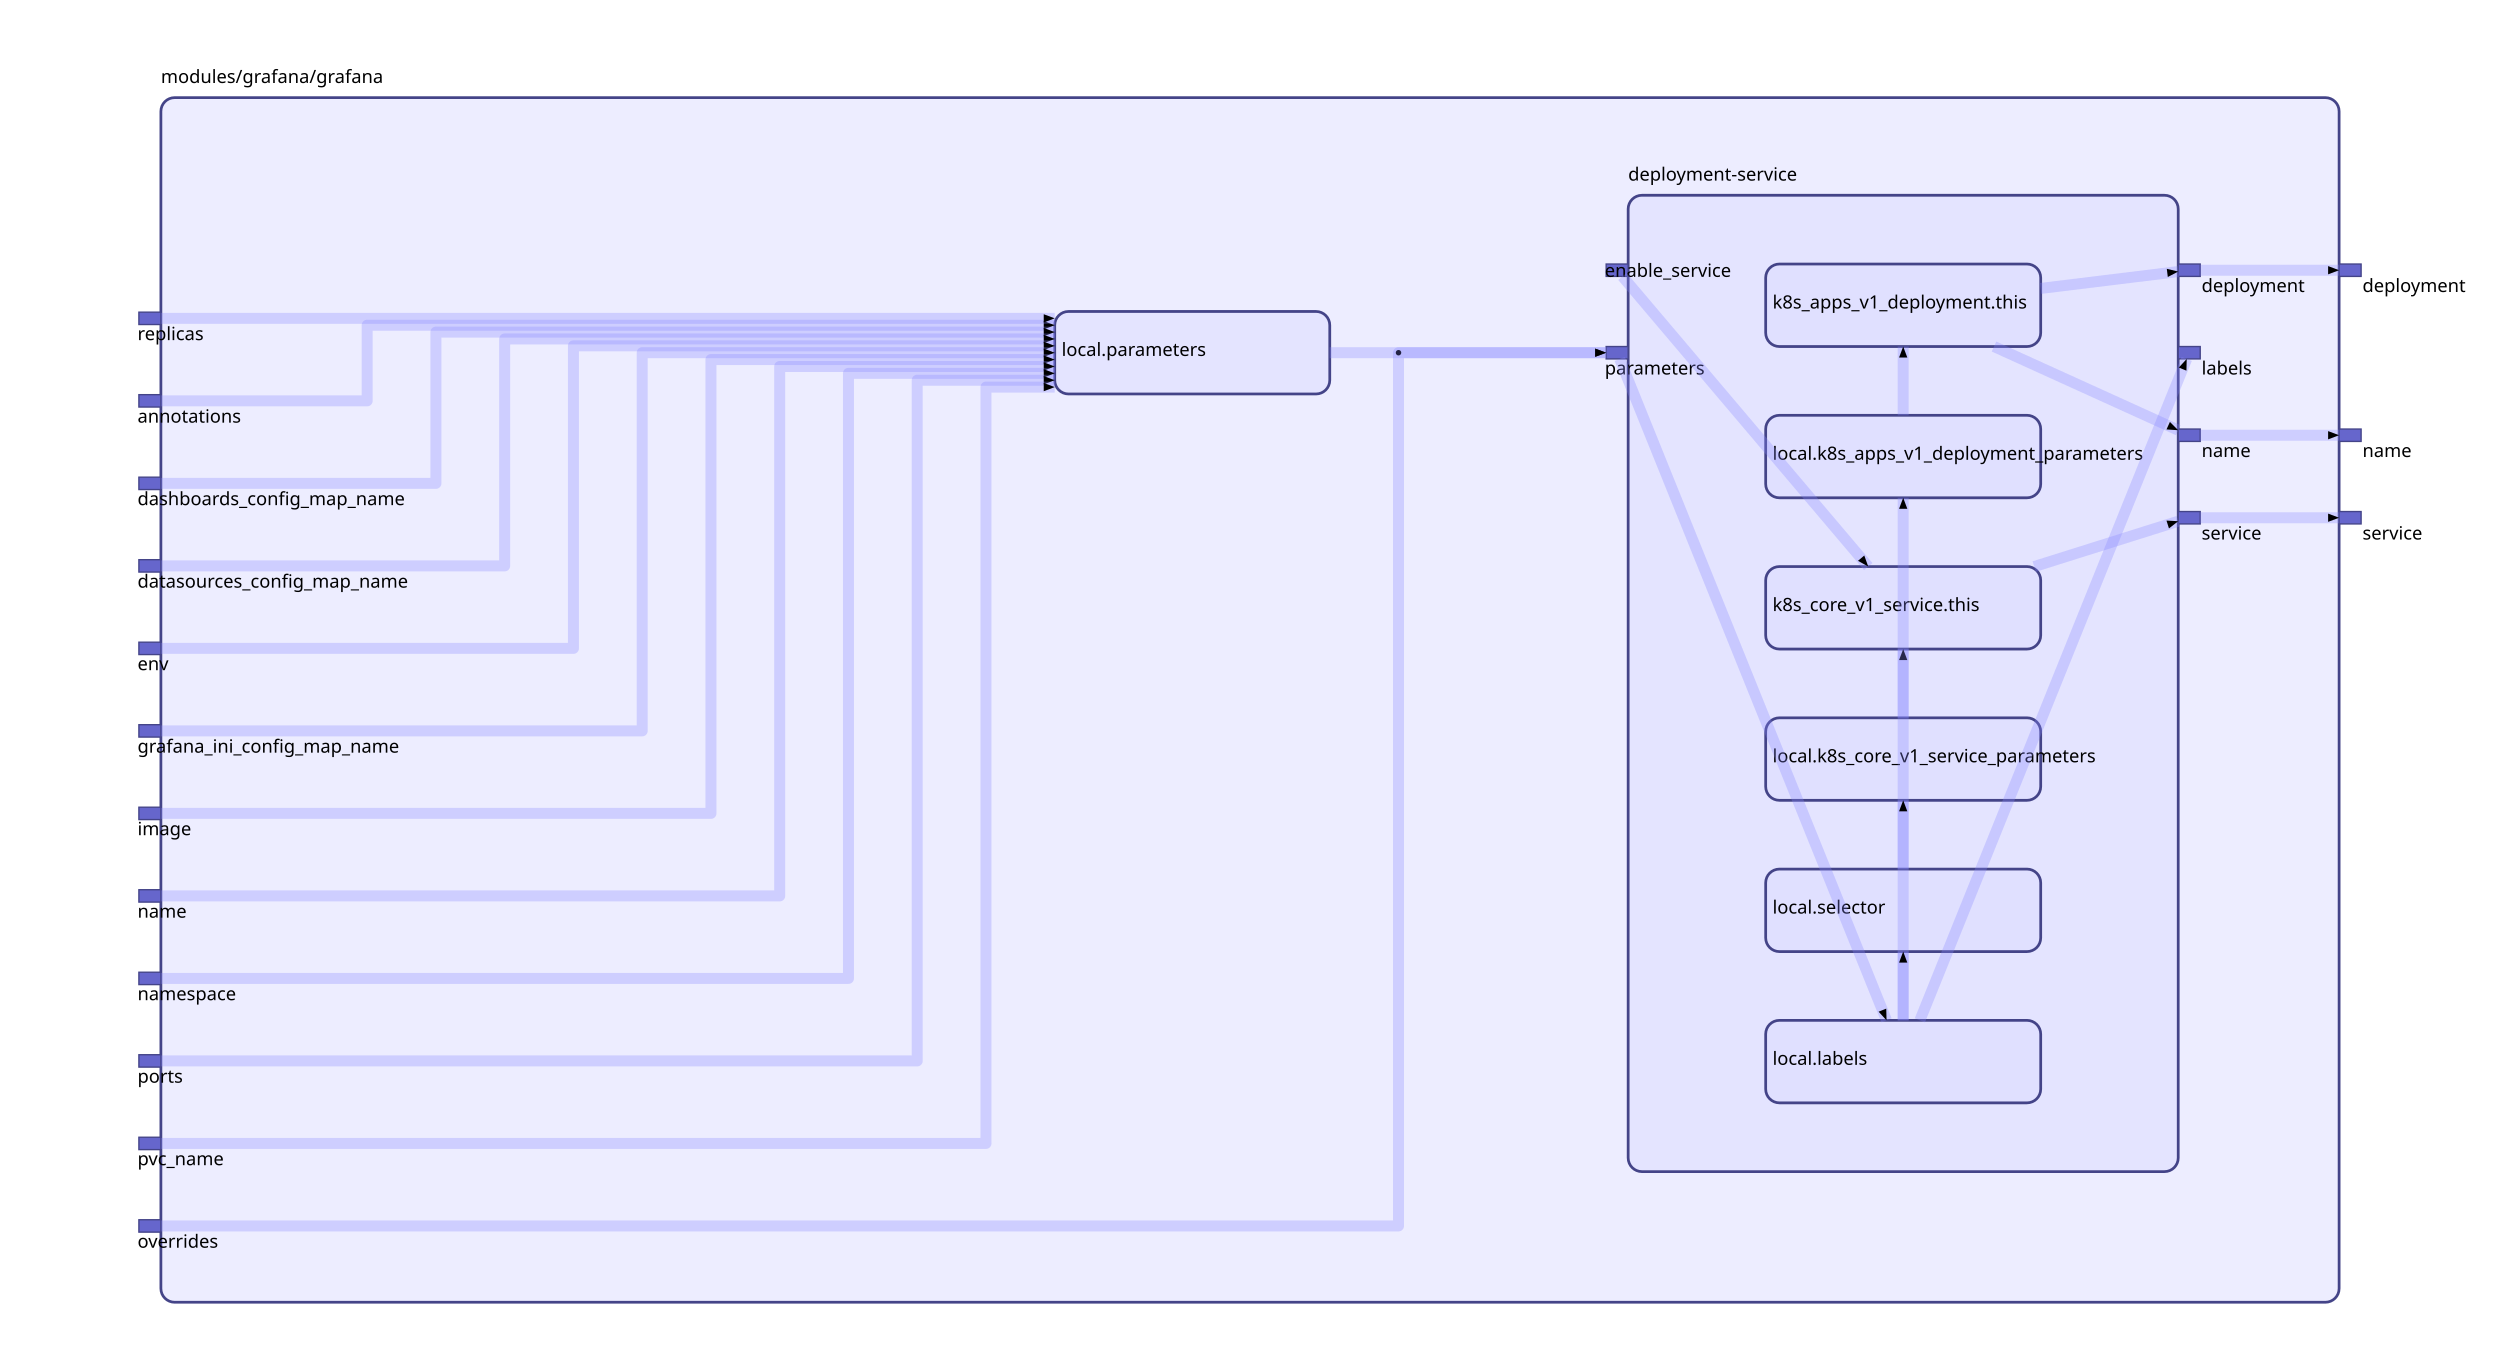
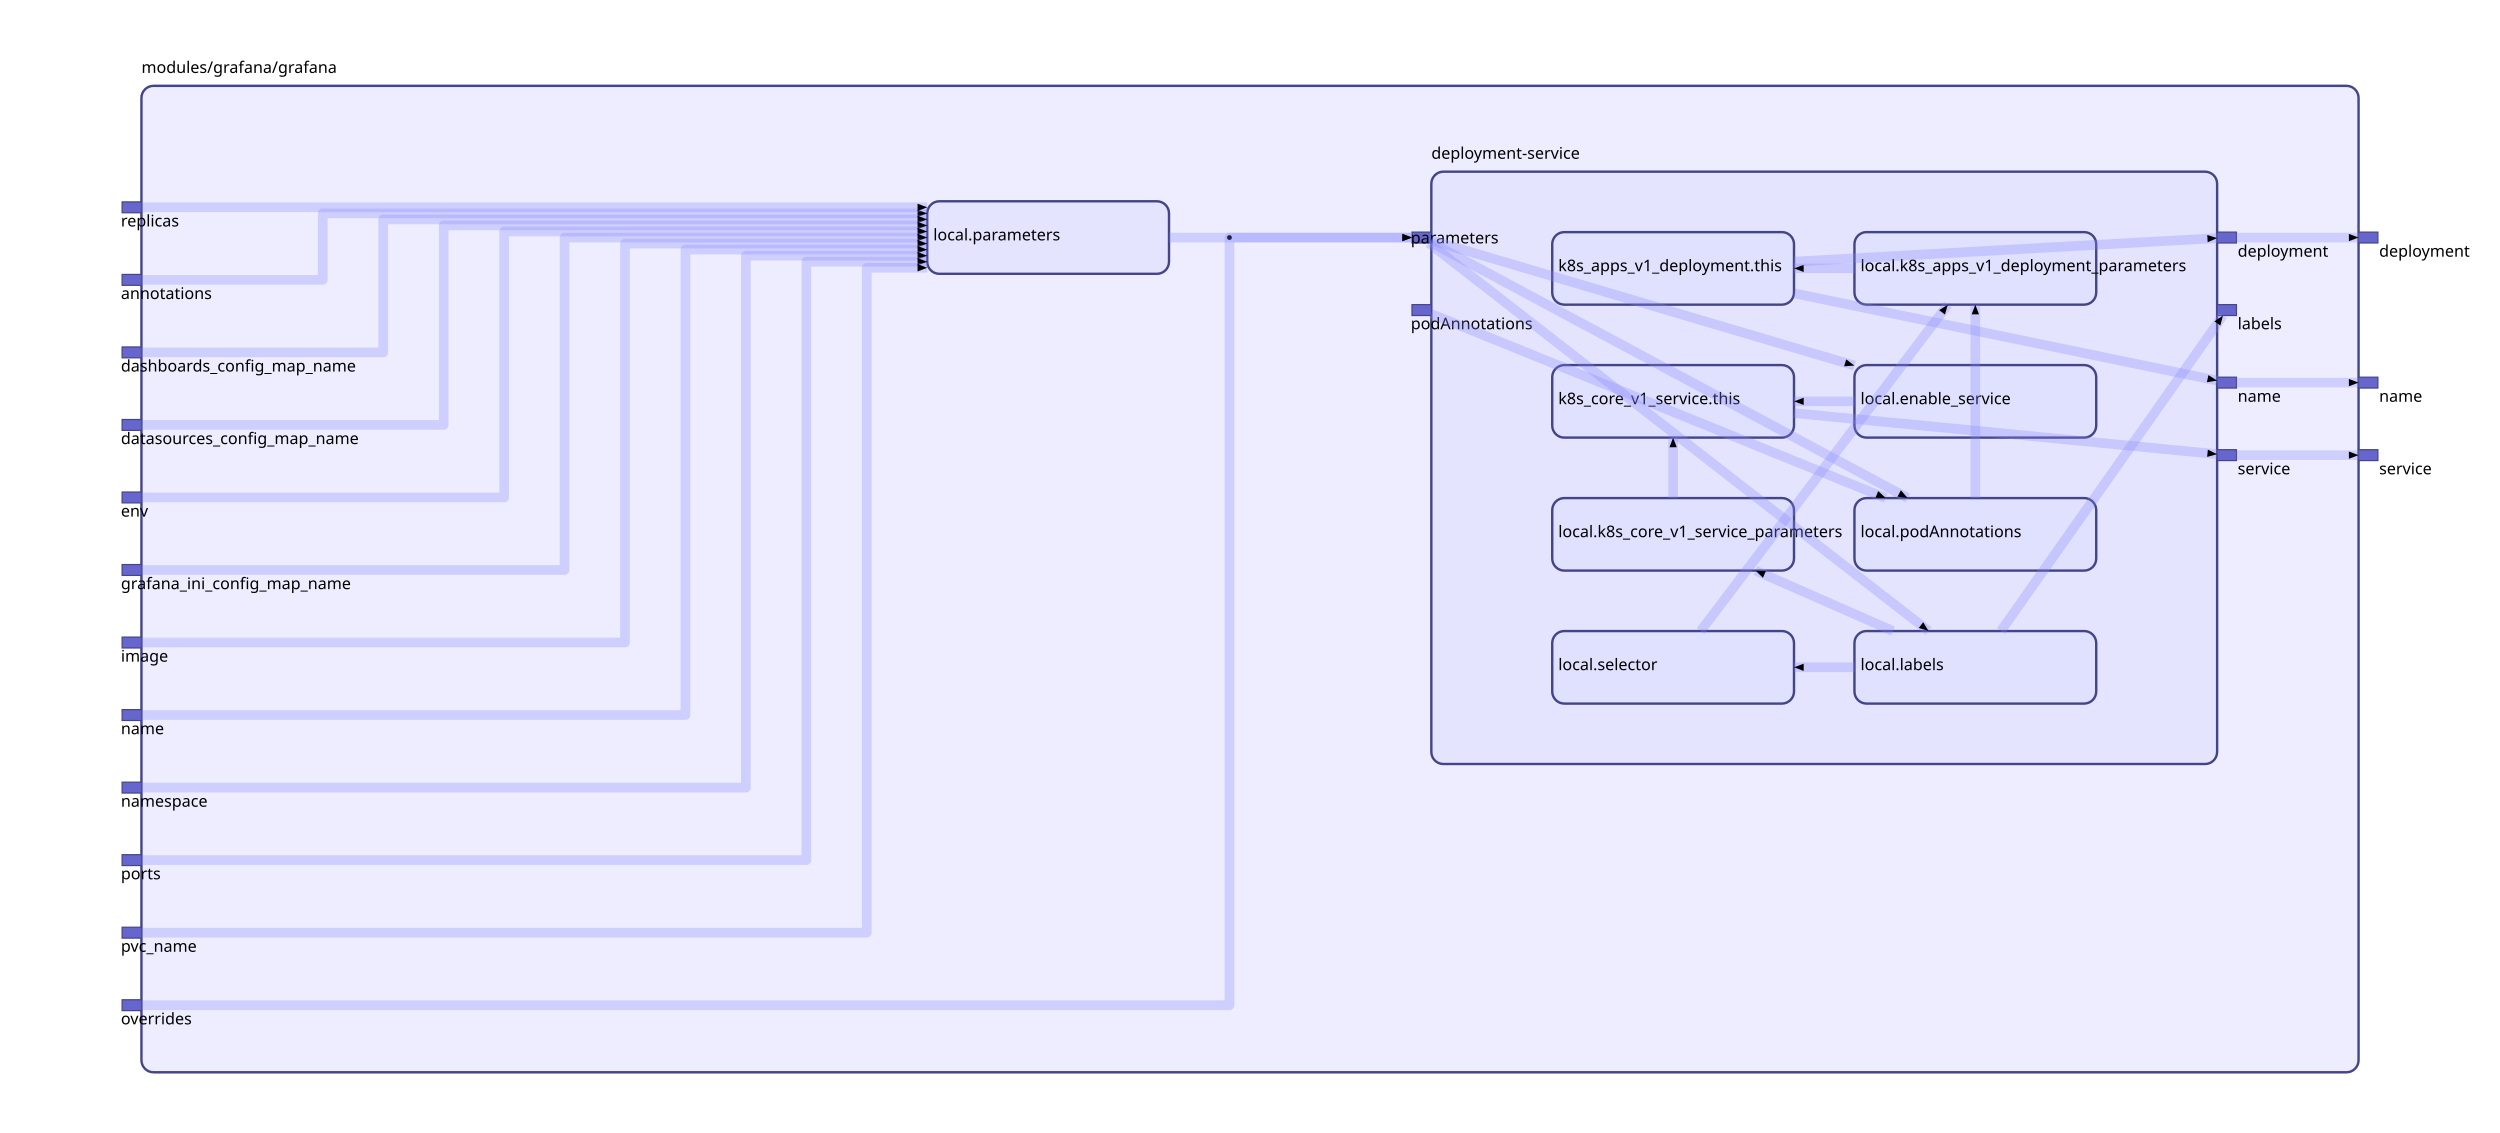
- <svg xmlns="http://www.w3.org/2000/svg" id="sprotty_1" class="sprotty-graph sprotty" tabindex="1002" viewBox="0 0 1818 997">
+ <svg xmlns="http://www.w3.org/2000/svg" id="sprotty_1" class="sprotty-graph sprotty" tabindex="1002" viewBox="0 0 2068 937">
  <style>
.elknode {
    stroke: #448;
    stroke-width: 2;
    fill: #ddf;
    fill-opacity: 0.5;
}

.elkport {
    stroke: #448;
    stroke-width: 1;
    fill: #66c;
}

.elkedge {
    fill: none;
    stroke: #88f;
    stroke-width: 8;
    stroke-opacity: 0.3;
    pointer-events: stroke;
    stroke-linejoin: round;
}

.elkedge:hover {
    stroke: #448;
    stroke-width: 8;
    stroke-opacity: 1;
    stroke-dasharray: 16px;
    stroke-dashoffset: 32px;
    animation: stroke 0.5s linear infinite;
}

@keyframes stroke {
    to {
        stroke-dashoffset: 0;
    }
}

.elkedge.arrow {
    fill: #336;
}

.elklabel {
    stroke-width: 0;
    stroke: #000;
    fill: #000;
    font-family: sans-serif;
    font-size: 10pt;
    dominant-baseline: hanging;
}

.elklabel:hover {
    font-size: 24pt;
}

.elkjunction {
    stroke: none;
    fill: #224;
}

.selected &gt; rect {
    stroke-width: 3;
}

.mouseover {
    stroke: #88f;
}
/*
 * Copyright (C) 2017 TypeFox and others.
 *
 * Licensed under the Apache License, Version 2.0 (the "License"); you may not use this file except in compliance with the License.
 * You may obtain a copy of the License at http://www.apache.org/licenses/LICENSE-2.0
 */

.sprotty {
    padding: 0px;
    font-family: "Helvetica Neue", Helvetica, Arial, sans-serif;
}

.sprotty-hidden {
    display: block;
    position: absolute;
    width: 0px;
    height: 0px;
}

.sprotty-popup {
    font-family: "Helvetica Neue", Helvetica, Arial, sans-serif;
    position: absolute;
    background: white;
    border-radius: 5px;
    border: 1px solid;
    max-width: 400px;
    min-width: 100px;
}

.sprotty-popup &gt; div {
    margin: 10px;
}

.sprotty-popup-closed {
    display: none;
}
</style>
  <g transform="scale(1) translate(0,0)">
    <g id="sprotty_3" transform="translate(117, 71)" opacity="1">
-       <rect class="elknode" x="0" y="0" rx="10" width="1584" height="876" />
-       <g id="sprotty_5" transform="translate(650, 155.5)" opacity="1">
+       <rect class="elknode" x="0" y="0" rx="10" width="1834" height="816" />
+       <g id="sprotty_5" transform="translate(650, 95.5)" opacity="1">
        <rect class="elknode" x="0" y="0" rx="10" width="200" height="60" />
        <text id="sprotty_6" class="elklabel" transform="translate(5, 22) translate(0, 0)" opacity="1">local.parameters</text>
      </g>
      <g id="sprotty_40" transform="translate(1067, 71)" opacity="1">
-         <rect class="elknode" x="0" y="0" rx="10" width="400" height="710" />
+         <rect class="elknode" x="0" y="0" rx="10" width="650" height="490" />
        <g id="sprotty_42" transform="translate(100, 50)" opacity="1">
          <rect class="elknode" x="0" y="0" rx="10" width="200" height="60" />
          <text id="sprotty_43" class="elklabel" transform="translate(5, 22) translate(0, 0)" opacity="1">k8s_apps_v1_deployment.this</text>
        </g>
-         <g id="sprotty_44" transform="translate(100, 160)" opacity="1">
+         <g id="sprotty_44" transform="translate(350, 50)" opacity="1">
          <rect class="elknode" x="0" y="0" rx="10" width="200" height="60" />
          <text id="sprotty_45" class="elklabel" transform="translate(5, 22) translate(0, 0)" opacity="1">local.k8s_apps_v1_deployment_parameters</text>
        </g>
-         <g id="sprotty_47" transform="translate(100, 270)" opacity="1">
+         <g id="sprotty_47" transform="translate(100, 160)" opacity="1">
          <rect class="elknode" x="0" y="0" rx="10" width="200" height="60" />
          <text id="sprotty_48" class="elklabel" transform="translate(5, 22) translate(0, 0)" opacity="1">k8s_core_v1_service.this</text>
        </g>
-         <g id="sprotty_49" transform="translate(100, 380)" opacity="1">
-           <rect class="elknode" x="0" y="0" rx="10" width="200" height="60" />
-           <text id="sprotty_50" class="elklabel" transform="translate(5, 22) translate(0, 0)" opacity="1">local.k8s_core_v1_service_parameters</text>
-         </g>
-         <g id="sprotty_55" transform="translate(100, 490)" opacity="1">
-           <rect class="elknode" x="0" y="0" rx="10" width="200" height="60" />
-           <text id="sprotty_56" class="elklabel" transform="translate(5, 22) translate(0, 0)" opacity="1">local.selector</text>
-         </g>
-         <g id="sprotty_58" transform="translate(100, 600)" opacity="1">
-           <rect class="elknode" x="0" y="0" rx="10" width="200" height="60" />
-           <text id="sprotty_59" class="elklabel" transform="translate(5, 22) translate(0, 0)" opacity="1">local.labels</text>
-         </g>
-         <g id="sprotty_52" transform="translate(-16, 50)" opacity="1">
-           <rect class="elkport" x="0" y="0" width="16" height="9" />
-           <text id="sprotty_53" class="elklabel" transform="translate(-1, -1) translate(0, 0)" opacity="1">enable_service</text>
-         </g>
-         <g id="sprotty_61" transform="translate(-16, 110)" opacity="1">
-           <rect class="elkport" x="0" y="0" width="16" height="9" />
-           <text id="sprotty_62" class="elklabel" transform="translate(-1, 10) translate(0, 0)" opacity="1">parameters</text>
-         </g>
-         <g id="sprotty_65" transform="translate(400, 50)" opacity="1">
-           <rect class="elkport" x="0" y="0" width="16" height="9" />
-           <text id="sprotty_66" class="elklabel" transform="translate(17, 10) translate(0, 0)" opacity="1">deployment</text>
-         </g>
-         <g id="sprotty_68" transform="translate(400, 110)" opacity="1">
-           <rect class="elkport" x="0" y="0" width="16" height="9" />
-           <text id="sprotty_69" class="elklabel" transform="translate(17, 10) translate(0, 0)" opacity="1">labels</text>
-         </g>
-         <g id="sprotty_71" transform="translate(400, 170)" opacity="1">
-           <rect class="elkport" x="0" y="0" width="16" height="9" />
-           <text id="sprotty_72" class="elklabel" transform="translate(17, 10) translate(0, 0)" opacity="1">name</text>
-         </g>
-         <g id="sprotty_74" transform="translate(400, 230)" opacity="1">
-           <rect class="elkport" x="0" y="0" width="16" height="9" />
-           <text id="sprotty_75" class="elklabel" transform="translate(17, 10) translate(0, 0)" opacity="1">service</text>
+         <g id="sprotty_49" transform="translate(350, 160)" opacity="1">
+           <rect class="elknode" x="0" y="0" rx="10" width="200" height="60" />
+           <text id="sprotty_50" class="elklabel" transform="translate(5, 22) translate(0, 0)" opacity="1">local.enable_service</text>
+         </g>
+         <g id="sprotty_52" transform="translate(100, 270)" opacity="1">
+           <rect class="elknode" x="0" y="0" rx="10" width="200" height="60" />
+           <text id="sprotty_53" class="elklabel" transform="translate(5, 22) translate(0, 0)" opacity="1">local.k8s_core_v1_service_parameters</text>
+         </g>
+         <g id="sprotty_58" transform="translate(350, 270)" opacity="1">
+           <rect class="elknode" x="0" y="0" rx="10" width="200" height="60" />
+           <text id="sprotty_59" class="elklabel" transform="translate(5, 22) translate(0, 0)" opacity="1">local.podAnnotations</text>
+         </g>
+         <g id="sprotty_61" transform="translate(100, 380)" opacity="1">
+           <rect class="elknode" x="0" y="0" rx="10" width="200" height="60" />
+           <text id="sprotty_62" class="elklabel" transform="translate(5, 22) translate(0, 0)" opacity="1">local.selector</text>
+         </g>
+         <g id="sprotty_64" transform="translate(350, 380)" opacity="1">
+           <rect class="elknode" x="0" y="0" rx="10" width="200" height="60" />
+           <text id="sprotty_65" class="elklabel" transform="translate(5, 22) translate(0, 0)" opacity="1">local.labels</text>
+         </g>
+         <g id="sprotty_55" transform="translate(-16, 50)" opacity="1">
+           <rect class="elkport" x="0" y="0" width="16" height="9" />
+           <text id="sprotty_56" class="elklabel" transform="translate(-1, -1) translate(0, 0)" opacity="1">parameters</text>
+         </g>
+         <g id="sprotty_69" transform="translate(-16, 110)" opacity="1">
+           <rect class="elkport" x="0" y="0" width="16" height="9" />
+           <text id="sprotty_70" class="elklabel" transform="translate(-1, 10) translate(0, 0)" opacity="1">podAnnotations</text>
+         </g>
+         <g id="sprotty_73" transform="translate(650, 50)" opacity="1">
+           <rect class="elkport" x="0" y="0" width="16" height="9" />
+           <text id="sprotty_74" class="elklabel" transform="translate(17, 10) translate(0, 0)" opacity="1">deployment</text>
+         </g>
+         <g id="sprotty_76" transform="translate(650, 110)" opacity="1">
+           <rect class="elkport" x="0" y="0" width="16" height="9" />
+           <text id="sprotty_77" class="elklabel" transform="translate(17, 10) translate(0, 0)" opacity="1">labels</text>
+         </g>
+         <g id="sprotty_79" transform="translate(650, 170)" opacity="1">
+           <rect class="elkport" x="0" y="0" width="16" height="9" />
+           <text id="sprotty_80" class="elklabel" transform="translate(17, 10) translate(0, 0)" opacity="1">name</text>
+         </g>
+         <g id="sprotty_82" transform="translate(650, 230)" opacity="1">
+           <rect class="elkport" x="0" y="0" width="16" height="9" />
+           <text id="sprotty_83" class="elklabel" transform="translate(17, 10) translate(0, 0)" opacity="1">service</text>
        </g>
        <text id="sprotty_41" class="elklabel" transform="translate(0, -21) translate(0, 0)" opacity="1">deployment-service</text>
      </g>
-       <g id="sprotty_7" transform="translate(-16, 216)" opacity="1">
+       <g id="sprotty_7" transform="translate(-16, 156)" opacity="1">
        <rect class="elkport" x="0" y="0" width="16" height="9" />
        <text id="sprotty_8" class="elklabel" transform="translate(-1, 10) translate(0, 0)" opacity="1">annotations</text>
      </g>
-       <g id="sprotty_10" transform="translate(-16, 276)" opacity="1">
+       <g id="sprotty_10" transform="translate(-16, 216)" opacity="1">
        <rect class="elkport" x="0" y="0" width="16" height="9" />
        <text id="sprotty_11" class="elklabel" transform="translate(-1, 10) translate(0, 0)" opacity="1">dashboards_config_map_name</text>
      </g>
-       <g id="sprotty_13" transform="translate(-16, 336)" opacity="1">
+       <g id="sprotty_13" transform="translate(-16, 276)" opacity="1">
        <rect class="elkport" x="0" y="0" width="16" height="9" />
        <text id="sprotty_14" class="elklabel" transform="translate(-1, 10) translate(0, 0)" opacity="1">datasources_config_map_name</text>
      </g>
-       <g id="sprotty_16" transform="translate(-16, 396)" opacity="1">
+       <g id="sprotty_16" transform="translate(-16, 336)" opacity="1">
        <rect class="elkport" x="0" y="0" width="16" height="9" />
        <text id="sprotty_17" class="elklabel" transform="translate(-1, 10) translate(0, 0)" opacity="1">env</text>
      </g>
-       <g id="sprotty_19" transform="translate(-16, 456)" opacity="1">
+       <g id="sprotty_19" transform="translate(-16, 396)" opacity="1">
        <rect class="elkport" x="0" y="0" width="16" height="9" />
        <text id="sprotty_20" class="elklabel" transform="translate(-1, 10) translate(0, 0)" opacity="1">grafana_ini_config_map_name</text>
      </g>
-       <g id="sprotty_22" transform="translate(-16, 516)" opacity="1">
+       <g id="sprotty_22" transform="translate(-16, 456)" opacity="1">
        <rect class="elkport" x="0" y="0" width="16" height="9" />
        <text id="sprotty_23" class="elklabel" transform="translate(-1, 10) translate(0, 0)" opacity="1">image</text>
      </g>
-       <g id="sprotty_25" transform="translate(-16, 576)" opacity="1">
+       <g id="sprotty_25" transform="translate(-16, 516)" opacity="1">
        <rect class="elkport" x="0" y="0" width="16" height="9" />
        <text id="sprotty_26" class="elklabel" transform="translate(-1, 10) translate(0, 0)" opacity="1">name</text>
      </g>
-       <g id="sprotty_28" transform="translate(-16, 636)" opacity="1">
+       <g id="sprotty_28" transform="translate(-16, 576)" opacity="1">
        <rect class="elkport" x="0" y="0" width="16" height="9" />
        <text id="sprotty_29" class="elklabel" transform="translate(-1, 10) translate(0, 0)" opacity="1">namespace</text>
      </g>
-       <g id="sprotty_31" transform="translate(-16, 696)" opacity="1">
+       <g id="sprotty_31" transform="translate(-16, 636)" opacity="1">
        <rect class="elkport" x="0" y="0" width="16" height="9" />
        <text id="sprotty_32" class="elklabel" transform="translate(-1, 10) translate(0, 0)" opacity="1">ports</text>
      </g>
-       <g id="sprotty_34" transform="translate(-16, 756)" opacity="1">
+       <g id="sprotty_34" transform="translate(-16, 696)" opacity="1">
        <rect class="elkport" x="0" y="0" width="16" height="9" />
        <text id="sprotty_35" class="elklabel" transform="translate(-1, 10) translate(0, 0)" opacity="1">pvc_name</text>
      </g>
-       <g id="sprotty_37" transform="translate(-16, 156)" opacity="1">
+       <g id="sprotty_37" transform="translate(-16, 96)" opacity="1">
        <rect class="elkport" x="0" y="0" width="16" height="9" />
        <text id="sprotty_38" class="elklabel" transform="translate(-1, 10) translate(0, 0)" opacity="1">replicas</text>
      </g>
-       <g id="sprotty_78" transform="translate(-16, 816)" opacity="1">
-         <rect class="elkport" x="0" y="0" width="16" height="9" />
-         <text id="sprotty_79" class="elklabel" transform="translate(-1, 10) translate(0, 0)" opacity="1">overrides</text>
-       </g>
-       <g id="sprotty_81" transform="translate(1584, 121)" opacity="1">
-         <rect class="elkport" x="0" y="0" width="16" height="9" />
-         <text id="sprotty_82" class="elklabel" transform="translate(17, 10) translate(0, 0)" opacity="1">deployment</text>
-       </g>
-       <g id="sprotty_84" transform="translate(1584, 241)" opacity="1">
-         <rect class="elkport" x="0" y="0" width="16" height="9" />
-         <text id="sprotty_85" class="elklabel" transform="translate(17, 10) translate(0, 0)" opacity="1">name</text>
-       </g>
-       <g id="sprotty_87" transform="translate(1584, 301)" opacity="1">
-         <rect class="elkport" x="0" y="0" width="16" height="9" />
-         <text id="sprotty_88" class="elklabel" transform="translate(17, 10) translate(0, 0)" opacity="1">service</text>
+       <g id="sprotty_86" transform="translate(-16, 756)" opacity="1">
+         <rect class="elkport" x="0" y="0" width="16" height="9" />
+         <text id="sprotty_87" class="elklabel" transform="translate(-1, 10) translate(0, 0)" opacity="1">overrides</text>
+       </g>
+       <g id="sprotty_89" transform="translate(1834, 121)" opacity="1">
+         <rect class="elkport" x="0" y="0" width="16" height="9" />
+         <text id="sprotty_90" class="elklabel" transform="translate(17, 10) translate(0, 0)" opacity="1">deployment</text>
+       </g>
+       <g id="sprotty_92" transform="translate(1834, 241)" opacity="1">
+         <rect class="elkport" x="0" y="0" width="16" height="9" />
+         <text id="sprotty_93" class="elklabel" transform="translate(17, 10) translate(0, 0)" opacity="1">name</text>
+       </g>
+       <g id="sprotty_95" transform="translate(1834, 301)" opacity="1">
+         <rect class="elkport" x="0" y="0" width="16" height="9" />
+         <text id="sprotty_96" class="elklabel" transform="translate(17, 10) translate(0, 0)" opacity="1">service</text>
      </g>
      <text id="sprotty_4" class="elklabel" transform="translate(0, -21) translate(0, 0)" opacity="1">modules/grafana/grafana</text>
      <g id="sprotty_9" class="sprotty-edge" opacity="1">
-         <path class="elkedge" d="M 0,220.5 L 150,220.5 L 150,165.5 L 650,165.5" />
-         <path class="edge arrow" d="M 0,0 L 8,-3 L 8,3 Z" transform="rotate(180 650 165.5) translate(650 165.5)" />
+         <path class="elkedge" d="M 0,160.5 L 150,160.5 L 150,105.5 L 650,105.5" />
+         <path class="edge arrow" d="M 0,0 L 8,-3 L 8,3 Z" transform="rotate(180 650 105.5) translate(650 105.5)" />
      </g>
      <g id="sprotty_12" class="sprotty-edge" opacity="1">
-         <path class="elkedge" d="M 0,280.5 L 200,280.5 L 200,170.5 L 650,170.5" />
-         <path class="edge arrow" d="M 0,0 L 8,-3 L 8,3 Z" transform="rotate(180 650 170.5) translate(650 170.5)" />
+         <path class="elkedge" d="M 0,220.5 L 200,220.5 L 200,110.5 L 650,110.5" />
+         <path class="edge arrow" d="M 0,0 L 8,-3 L 8,3 Z" transform="rotate(180 650 110.5) translate(650 110.5)" />
      </g>
      <g id="sprotty_15" class="sprotty-edge" opacity="1">
-         <path class="elkedge" d="M 0,340.5 L 250,340.5 L 250,175.5 L 650,175.5" />
-         <path class="edge arrow" d="M 0,0 L 8,-3 L 8,3 Z" transform="rotate(180 650 175.5) translate(650 175.5)" />
+         <path class="elkedge" d="M 0,280.5 L 250,280.5 L 250,115.5 L 650,115.5" />
+         <path class="edge arrow" d="M 0,0 L 8,-3 L 8,3 Z" transform="rotate(180 650 115.5) translate(650 115.5)" />
      </g>
      <g id="sprotty_18" class="sprotty-edge" opacity="1">
-         <path class="elkedge" d="M 0,400.5 L 300,400.5 L 300,180.5 L 650,180.5" />
-         <path class="edge arrow" d="M 0,0 L 8,-3 L 8,3 Z" transform="rotate(180 650 180.5) translate(650 180.5)" />
+         <path class="elkedge" d="M 0,340.5 L 300,340.5 L 300,120.5 L 650,120.5" />
+         <path class="edge arrow" d="M 0,0 L 8,-3 L 8,3 Z" transform="rotate(180 650 120.5) translate(650 120.5)" />
      </g>
      <g id="sprotty_21" class="sprotty-edge" opacity="1">
-         <path class="elkedge" d="M 0,460.5 L 350,460.5 L 350,185.5 L 650,185.5" />
-         <path class="edge arrow" d="M 0,0 L 8,-3 L 8,3 Z" transform="rotate(180 650 185.5) translate(650 185.5)" />
+         <path class="elkedge" d="M 0,400.5 L 350,400.5 L 350,125.5 L 650,125.5" />
+         <path class="edge arrow" d="M 0,0 L 8,-3 L 8,3 Z" transform="rotate(180 650 125.5) translate(650 125.5)" />
      </g>
      <g id="sprotty_24" class="sprotty-edge" opacity="1">
-         <path class="elkedge" d="M 0,520.5 L 400,520.5 L 400,190.5 L 650,190.5" />
-         <path class="edge arrow" d="M 0,0 L 8,-3 L 8,3 Z" transform="rotate(180 650 190.5) translate(650 190.5)" />
+         <path class="elkedge" d="M 0,460.5 L 400,460.5 L 400,130.5 L 650,130.5" />
+         <path class="edge arrow" d="M 0,0 L 8,-3 L 8,3 Z" transform="rotate(180 650 130.5) translate(650 130.5)" />
      </g>
      <g id="sprotty_27" class="sprotty-edge" opacity="1">
-         <path class="elkedge" d="M 0,580.5 L 450,580.5 L 450,195.5 L 650,195.5" />
-         <path class="edge arrow" d="M 0,0 L 8,-3 L 8,3 Z" transform="rotate(180 650 195.5) translate(650 195.5)" />
+         <path class="elkedge" d="M 0,520.5 L 450,520.5 L 450,135.5 L 650,135.5" />
+         <path class="edge arrow" d="M 0,0 L 8,-3 L 8,3 Z" transform="rotate(180 650 135.5) translate(650 135.5)" />
      </g>
      <g id="sprotty_30" class="sprotty-edge" opacity="1">
-         <path class="elkedge" d="M 0,640.5 L 500,640.5 L 500,200.5 L 650,200.5" />
-         <path class="edge arrow" d="M 0,0 L 8,-3 L 8,3 Z" transform="rotate(180 650 200.5) translate(650 200.5)" />
+         <path class="elkedge" d="M 0,580.5 L 500,580.5 L 500,140.5 L 650,140.5" />
+         <path class="edge arrow" d="M 0,0 L 8,-3 L 8,3 Z" transform="rotate(180 650 140.5) translate(650 140.5)" />
      </g>
      <g id="sprotty_33" class="sprotty-edge" opacity="1">
-         <path class="elkedge" d="M 0,700.5 L 550,700.5 L 550,205.5 L 650,205.5" />
-         <path class="edge arrow" d="M 0,0 L 8,-3 L 8,3 Z" transform="rotate(180 650 205.5) translate(650 205.5)" />
+         <path class="elkedge" d="M 0,640.5 L 550,640.5 L 550,145.5 L 650,145.5" />
+         <path class="edge arrow" d="M 0,0 L 8,-3 L 8,3 Z" transform="rotate(180 650 145.5) translate(650 145.5)" />
      </g>
      <g id="sprotty_36" class="sprotty-edge" opacity="1">
-         <path class="elkedge" d="M 0,760.5 L 600,760.5 L 600,210.5 L 650,210.5" />
-         <path class="edge arrow" d="M 0,0 L 8,-3 L 8,3 Z" transform="rotate(180 650 210.5) translate(650 210.5)" />
+         <path class="elkedge" d="M 0,700.5 L 600,700.5 L 600,150.5 L 650,150.5" />
+         <path class="edge arrow" d="M 0,0 L 8,-3 L 8,3 Z" transform="rotate(180 650 150.5) translate(650 150.5)" />
      </g>
      <g id="sprotty_39" class="sprotty-edge" opacity="1">
-         <path class="elkedge" d="M 0,160.5 L 650,160.5" />
-         <path class="edge arrow" d="M 0,0 L 8,-3 L 8,3 Z" transform="rotate(180 650 160.5) translate(650 160.5)" />
+         <path class="elkedge" d="M 0,100.5 L 650,100.5" />
+         <path class="edge arrow" d="M 0,0 L 8,-3 L 8,3 Z" transform="rotate(180 650 100.5) translate(650 100.5)" />
      </g>
      <g id="sprotty_46" class="sprotty-edge" opacity="1">
-         <path class="elkedge" d="M 1267,231 L 1267,181" />
-         <path class="edge arrow" d="M 0,0 L 8,-3 L 8,3 Z" transform="rotate(90 1267 181) translate(1267 181)" />
+         <path class="elkedge" d="M 1417,151 L 1367,151" />
+         <path class="edge arrow" d="M 0,0 L 8,-3 L 8,3 Z" transform="rotate(0 1367 151) translate(1367 151)" />
      </g>
      <g id="sprotty_51" class="sprotty-edge" opacity="1">
-         <path class="elkedge" d="M 1267,451 L 1267,401" />
-         <path class="edge arrow" d="M 0,0 L 8,-3 L 8,3 Z" transform="rotate(90 1267 401) translate(1267 401)" />
+         <path class="elkedge" d="M 1417,261 L 1367,261" />
+         <path class="edge arrow" d="M 0,0 L 8,-3 L 8,3 Z" transform="rotate(0 1367 261) translate(1367 261)" />
      </g>
      <g id="sprotty_54" class="sprotty-edge" opacity="1">
-         <path class="elkedge" d="M 1062.813,130 L 1241.582,341" />
-         <path class="edge arrow" d="M 0,0 L 8,-3 L 8,3 Z" transform="rotate(-130.273 1241.582 341) translate(1241.582 341)" />
+         <path class="elkedge" d="M 1267,341 L 1267,291" />
+         <path class="edge arrow" d="M 0,0 L 8,-3 L 8,3 Z" transform="rotate(90 1267 291) translate(1267 291)" />
      </g>
      <g id="sprotty_57" class="sprotty-edge" opacity="1">
-         <path class="elkedge" d="M 1267,561 L 1267,291" />
-         <path class="edge arrow" d="M 0,0 L 8,-3 L 8,3 Z" transform="rotate(90 1267 291) translate(1267 291)" />
+         <path class="elkedge" d="M 1067,127.867 L 1417,231.415" />
+         <path class="edge arrow" d="M 0,0 L 8,-3 L 8,3 Z" transform="rotate(-163.5191 1417 231.4148) translate(1417 231.4148)" />
      </g>
      <g id="sprotty_60" class="sprotty-edge" opacity="1">
-         <path class="elkedge" d="M 1267,671 L 1267,511" />
-         <path class="edge arrow" d="M 0,0 L 8,-3 L 8,3 Z" transform="rotate(90 1267 511) translate(1267 511)" />
+         <path class="elkedge" d="M 1517,341 L 1517,181" />
+         <path class="edge arrow" d="M 0,0 L 8,-3 L 8,3 Z" transform="rotate(90 1517 181) translate(1517 181)" />
      </g>
      <g id="sprotty_63" class="sprotty-edge" opacity="1">
-         <path class="elkedge" d="M 1060.816,190 L 1254.895,671" />
-         <path class="edge arrow" d="M 0,0 L 8,-3 L 8,3 Z" transform="rotate(-111.9737 1254.895 671) translate(1254.895 671)" />
-       </g>
-       <g id="sprotty_64" class="sprotty-edge" opacity="1">
-         <path class="elkedge" d="M 1267,671 L 1267,621" />
-         <path class="edge arrow" d="M 0,0 L 8,-3 L 8,3 Z" transform="rotate(90 1267 621) translate(1267 621)" />
+         <path class="elkedge" d="M 1289.727,451 L 1494.273,181" />
+         <path class="edge arrow" d="M 0,0 L 8,-3 L 8,3 Z" transform="rotate(127.1467 1494.273 181) translate(1494.273 181)" />
+       </g>
+       <g id="sprotty_66" class="sprotty-edge" opacity="1">
+         <path class="elkedge" d="M 1448.818,451 L 1335.182,401" />
+         <path class="edge arrow" d="M 0,0 L 8,-3 L 8,3 Z" transform="rotate(23.74949 1335.182 401) translate(1335.182 401)" />
      </g>
      <g id="sprotty_67" class="sprotty-edge" opacity="1">
-         <path class="elkedge" d="M 1367,138.74 L 1467,126.481" />
-         <path class="edge arrow" d="M 0,0 L 8,-3 L 8,3 Z" transform="rotate(173.0106 1467 126.4808) translate(1467 126.4808)" />
-       </g>
-       <g id="sprotty_70" class="sprotty-edge" opacity="1">
-         <path class="elkedge" d="M 1279.105,671 L 1473.184,190" />
-         <path class="edge arrow" d="M 0,0 L 8,-3 L 8,3 Z" transform="rotate(111.9737 1473.184 190) translate(1473.184 190)" />
-       </g>
-       <g id="sprotty_73" class="sprotty-edge" opacity="1">
-         <path class="elkedge" d="M 1333.032,181 L 1467,241.865" />
-         <path class="edge arrow" d="M 0,0 L 8,-3 L 8,3 Z" transform="rotate(-155.5664 1467 241.8654) translate(1467 241.8654)" />
-       </g>
-       <g id="sprotty_76" class="sprotty-edge" opacity="1">
-         <path class="elkedge" d="M 1362.267,341 L 1467,308.019" />
-         <path class="edge arrow" d="M 0,0 L 8,-3 L 8,3 Z" transform="rotate(162.5206 1467 308.0192) translate(1467 308.0192)" />
-       </g>
-       <g id="sprotty_77" class="sprotty-edge" opacity="1">
-         <path class="elkedge" d="M 850,185.5 L 1051,185.5" />
-         <path class="edge arrow" d="M 0,0 L 8,-3 L 8,3 Z" transform="rotate(180 1051 185.5) translate(1051 185.5)" />
-       </g>
-       <g id="sprotty_80" class="sprotty-edge" opacity="1">
-         <path class="elkedge" d="M 0,820.5 L 900,820.5 L 900,185.5 L 1051,185.5" />
-         <path class="edge arrow" d="M 0,0 L 8,-3 L 8,3 Z" transform="rotate(180 1051 185.5) translate(1051 185.5)" />
-         <g id="sprotty_80_j0" transform="translate(900, 185.5)" opacity="1">
+         <path class="elkedge" d="M 1064.797,130 L 1478.35,451" />
+         <path class="edge arrow" d="M 0,0 L 8,-3 L 8,3 Z" transform="rotate(-142.1814 1478.35 451) translate(1478.35 451)" />
+       </g>
+       <g id="sprotty_68" class="sprotty-edge" opacity="1">
+         <path class="elkedge" d="M 1067,129.788 L 1461.033,341" />
+         <path class="edge arrow" d="M 0,0 L 8,-3 L 8,3 Z" transform="rotate(-151.8075 1461.033 341) translate(1461.033 341)" />
+       </g>
+       <g id="sprotty_71" class="sprotty-edge" opacity="1">
+         <path class="elkedge" d="M 1067,188.74 L 1442.93,341" />
+         <path class="edge arrow" d="M 0,0 L 8,-3 L 8,3 Z" transform="rotate(-157.951 1442.93 341) translate(1442.93 341)" />
+       </g>
+       <g id="sprotty_72" class="sprotty-edge" opacity="1">
+         <path class="elkedge" d="M 1417,481 L 1367,481" />
+         <path class="edge arrow" d="M 0,0 L 8,-3 L 8,3 Z" transform="rotate(0 1367 481) translate(1367 481)" />
+       </g>
+       <g id="sprotty_75" class="sprotty-edge" opacity="1">
+         <path class="elkedge" d="M 1367,145.432 L 1717,125.945" />
+         <path class="edge arrow" d="M 0,0 L 8,-3 L 8,3 Z" transform="rotate(176.8132 1717 125.9454) translate(1717 125.9454)" />
+       </g>
+       <g id="sprotty_78" class="sprotty-edge" opacity="1">
+         <path class="elkedge" d="M 1538.117,451 L 1721.832,190" />
+         <path class="edge arrow" d="M 0,0 L 8,-3 L 8,3 Z" transform="rotate(125.1414 1721.832 190) translate(1721.832 190)" />
+       </g>
+       <g id="sprotty_81" class="sprotty-edge" opacity="1">
+         <path class="elkedge" d="M 1367,171.633 L 1717,243.849" />
+         <path class="edge arrow" d="M 0,0 L 8,-3 L 8,3 Z" transform="rotate(-168.3417 1717 243.8493) translate(1717 243.8493)" />
+       </g>
+       <g id="sprotty_84" class="sprotty-edge" opacity="1">
+         <path class="elkedge" d="M 1367,270.716 L 1717,304.723" />
+         <path class="edge arrow" d="M 0,0 L 8,-3 L 8,3 Z" transform="rotate(-174.4505 1717 304.7227) translate(1717 304.7227)" />
+       </g>
+       <g id="sprotty_85" class="sprotty-edge" opacity="1">
+         <path class="elkedge" d="M 850,125.5 L 1051,125.5" />
+         <path class="edge arrow" d="M 0,0 L 8,-3 L 8,3 Z" transform="rotate(180 1051 125.5) translate(1051 125.5)" />
+       </g>
+       <g id="sprotty_88" class="sprotty-edge" opacity="1">
+         <path class="elkedge" d="M 0,760.5 L 900,760.5 L 900,125.5 L 1051,125.5" />
+         <path class="edge arrow" d="M 0,0 L 8,-3 L 8,3 Z" transform="rotate(180 1051 125.5) translate(1051 125.5)" />
+         <g id="sprotty_88_j0" transform="translate(900, 125.5)" opacity="1">
          <circle class="elkjunction" r="2" />
        </g>
      </g>
-       <g id="sprotty_83" class="sprotty-edge" opacity="1">
-         <path class="elkedge" d="M 1483,125.5 L 1584,125.5" />
-         <path class="edge arrow" d="M 0,0 L 8,-3 L 8,3 Z" transform="rotate(180 1584 125.5) translate(1584 125.5)" />
-       </g>
-       <g id="sprotty_86" class="sprotty-edge" opacity="1">
-         <path class="elkedge" d="M 1483,245.5 L 1584,245.5" />
-         <path class="edge arrow" d="M 0,0 L 8,-3 L 8,3 Z" transform="rotate(180 1584 245.5) translate(1584 245.5)" />
-       </g>
-       <g id="sprotty_89" class="sprotty-edge" opacity="1">
-         <path class="elkedge" d="M 1483,305.5 L 1584,305.5" />
-         <path class="edge arrow" d="M 0,0 L 8,-3 L 8,3 Z" transform="rotate(180 1584 305.5) translate(1584 305.5)" />
+       <g id="sprotty_91" class="sprotty-edge" opacity="1">
+         <path class="elkedge" d="M 1733,125.5 L 1834,125.5" />
+         <path class="edge arrow" d="M 0,0 L 8,-3 L 8,3 Z" transform="rotate(180 1834 125.5) translate(1834 125.5)" />
+       </g>
+       <g id="sprotty_94" class="sprotty-edge" opacity="1">
+         <path class="elkedge" d="M 1733,245.5 L 1834,245.5" />
+         <path class="edge arrow" d="M 0,0 L 8,-3 L 8,3 Z" transform="rotate(180 1834 245.5) translate(1834 245.5)" />
+       </g>
+       <g id="sprotty_97" class="sprotty-edge" opacity="1">
+         <path class="elkedge" d="M 1733,305.5 L 1834,305.5" />
+         <path class="edge arrow" d="M 0,0 L 8,-3 L 8,3 Z" transform="rotate(180 1834 305.5) translate(1834 305.5)" />
      </g>
    </g>
  </g>
</svg>
